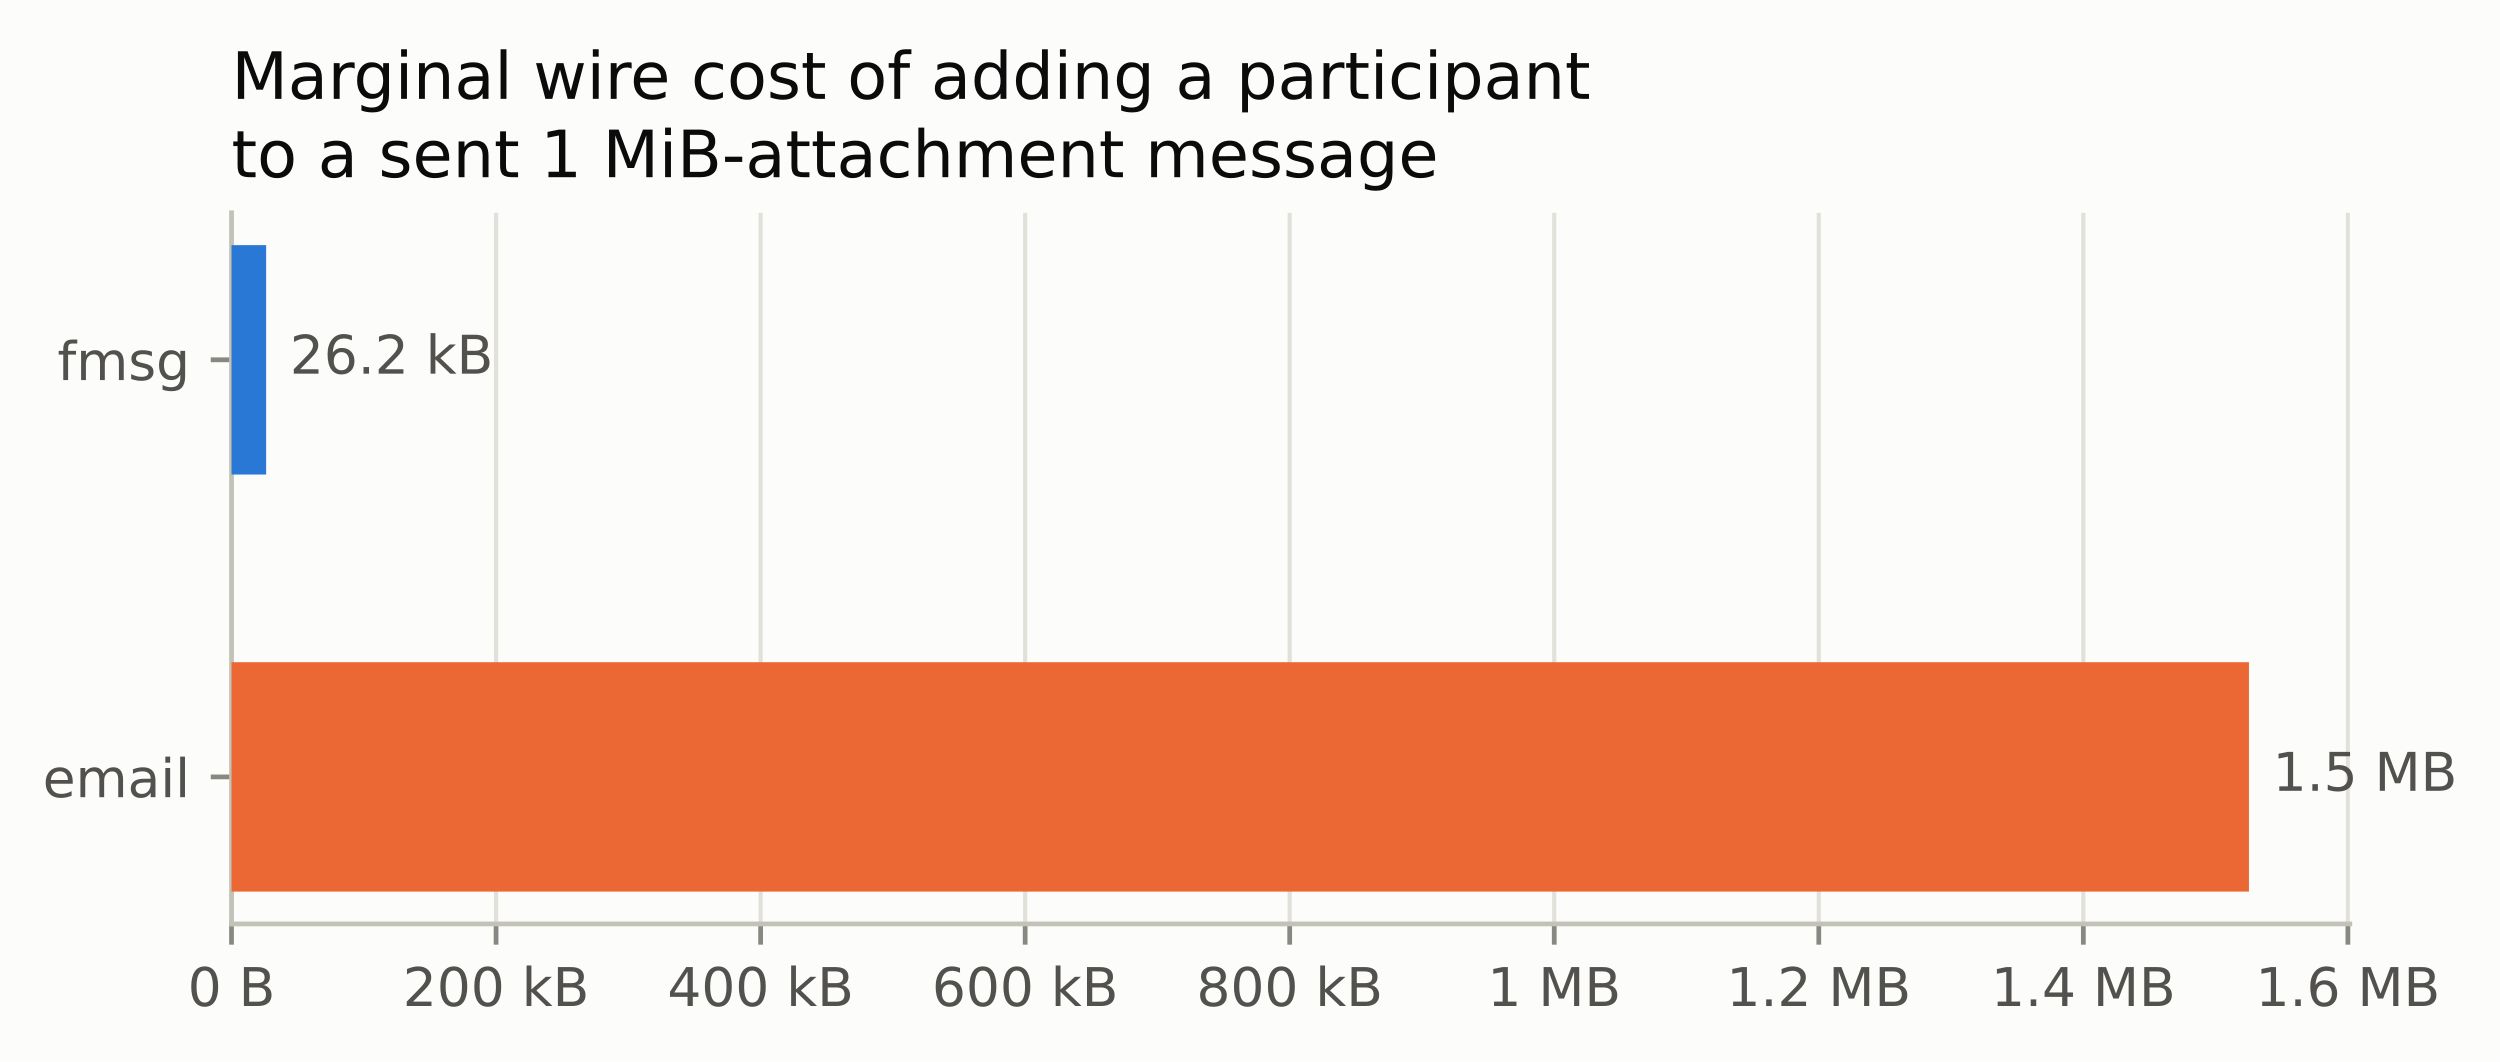
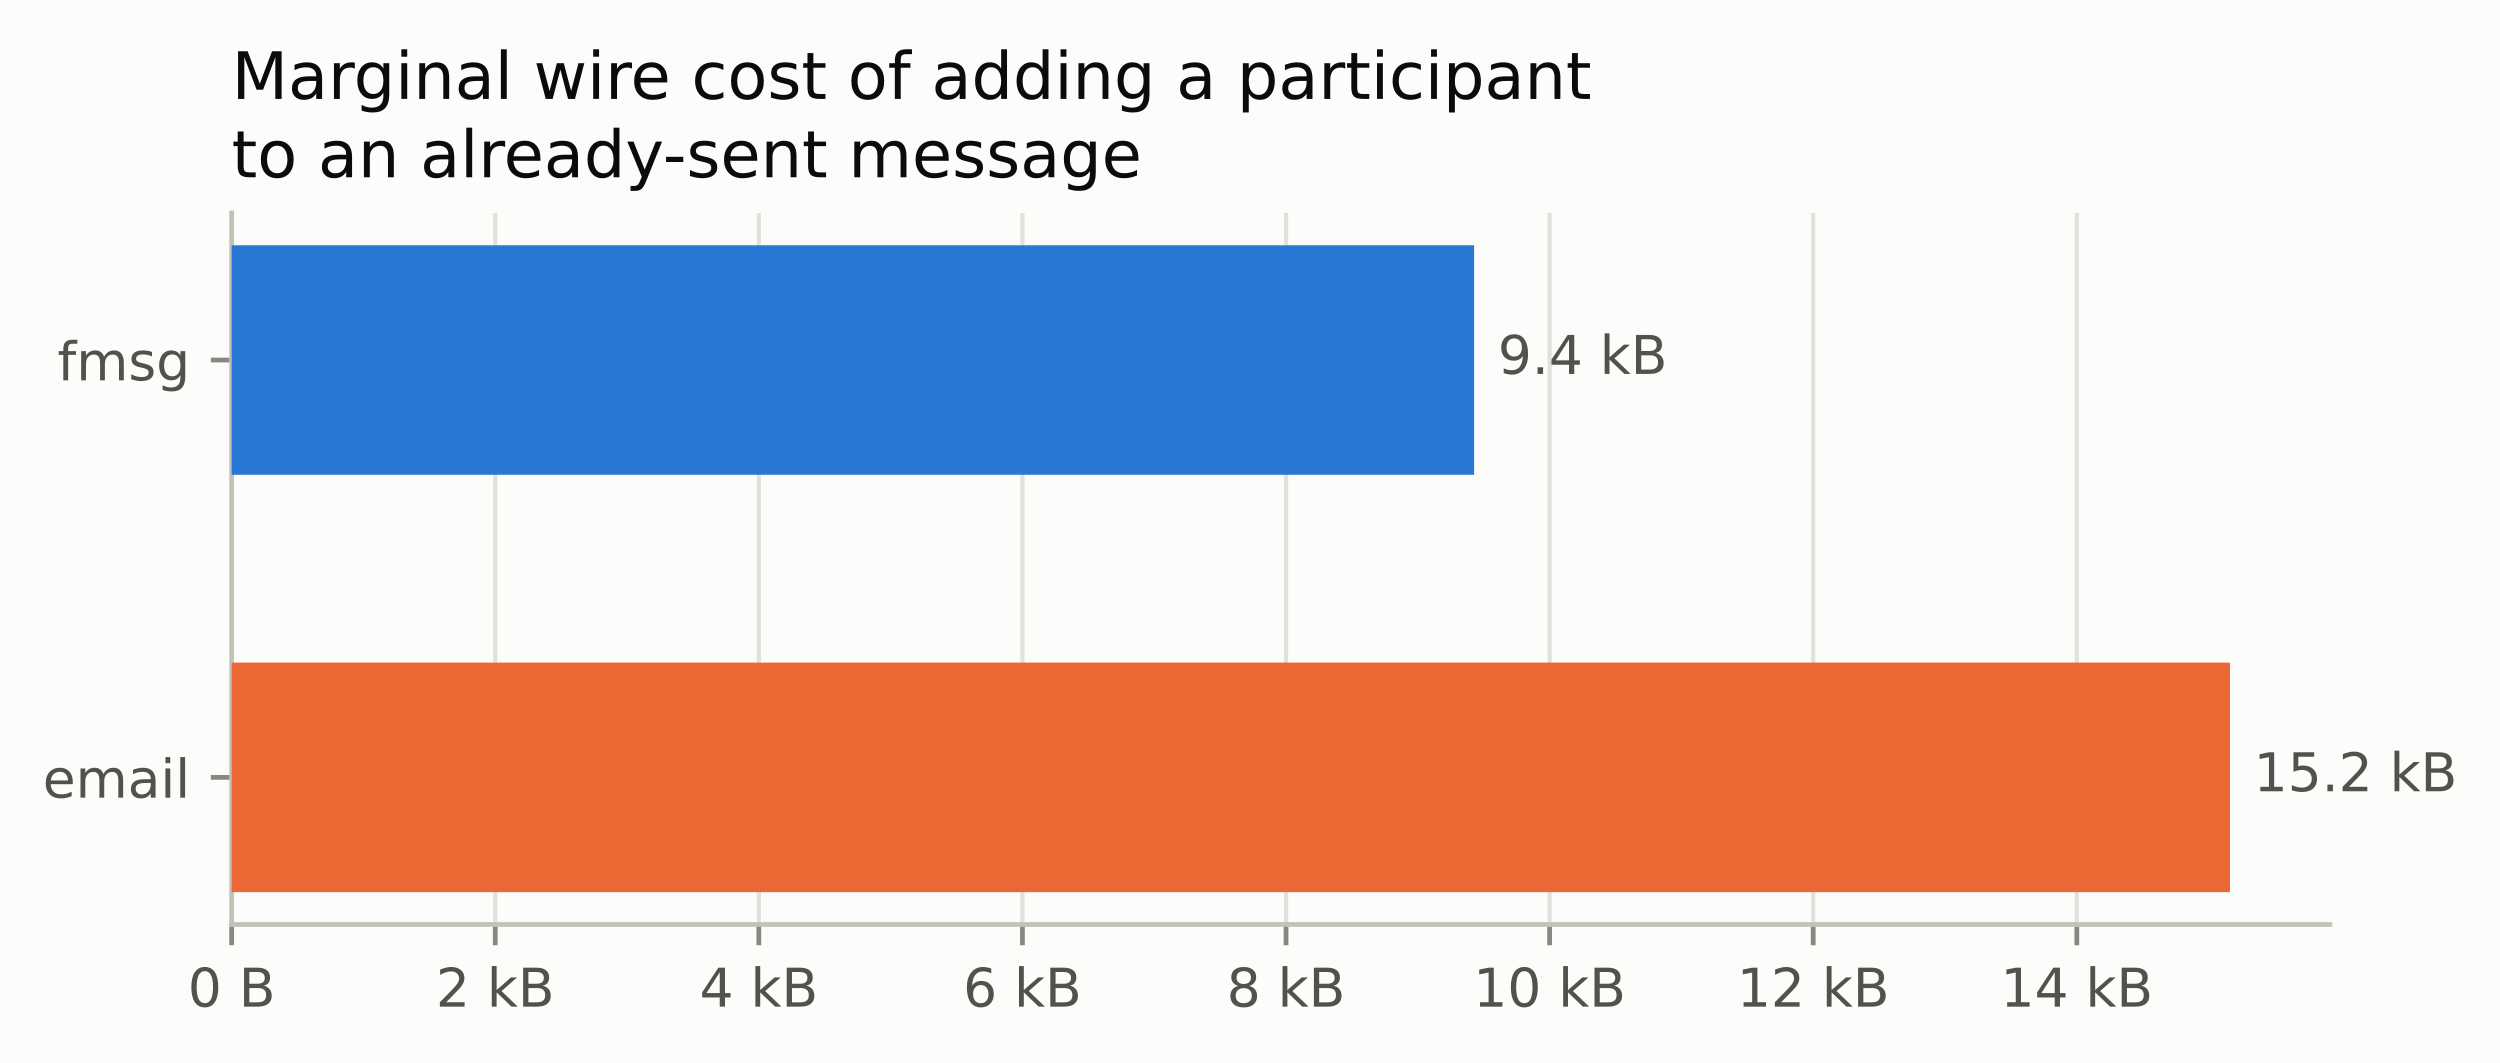
- <svg xmlns="http://www.w3.org/2000/svg" xmlns:xlink="http://www.w3.org/1999/xlink" width="421.355pt" height="178.92pt" viewBox="0 0 421.355 178.92" version="1.1">
+ <svg xmlns="http://www.w3.org/2000/svg" xmlns:xlink="http://www.w3.org/1999/xlink" width="421.099pt" height="178.92pt" viewBox="0 0 421.099 178.92" version="1.1">
  <defs>
    <style type="text/css">*{stroke-linejoin: round; stroke-linecap: butt}</style>
  </defs>
  <g id="figure_1">
    <g id="patch_1">
-       <path d="M 0 178.92  L 421.355 178.92  L 421.355 0  L 0 0  z " style="fill: #fcfcfb" />
+       <path d="M 0 178.92  L 421.099 178.92  L 421.099 0  L 0 0  z " style="fill: #fcfcfb" />
    </g>
    <g id="axes_1">
      <g id="patch_2">
-         <path d="M 39.02 155.72  L 396.043 155.72  L 396.043 35.862  L 39.02 35.862  z " style="fill: #fcfcfb" />
+         <path d="M 39.02 155.72  L 392.443 155.72  L 392.443 35.862  L 39.02 35.862  z " style="fill: #fcfcfb" />
      </g>
      <g id="matplotlib.axis_1">
        <g id="xtick_1">
          <g id="line2d_1">
-             <path d="M 39.02 155.72  L 39.02 35.862  " clip-path="url(#p150d305888)" style="fill: none; stroke: #e1e0d9; stroke-width: 0.7; stroke-linecap: square" />
+             <path d="M 39.02 155.72  L 39.02 35.862  " clip-path="url(#p2c2e3bc926)" style="fill: none; stroke: #e1e0d9; stroke-width: 0.7; stroke-linecap: square" />
          </g>
          <g id="line2d_2">
            <defs>
-               <path id="ma940314555" d="M 0 0  L 0 3.5  " style="stroke: #898781; stroke-width: 0.8" />
+               <path id="m0f8714fe2f" d="M 0 0  L 0 3.5  " style="stroke: #898781; stroke-width: 0.8" />
            </defs>
            <g>
-               <use xlink:href="#ma940314555" x="39.02" y="155.72" style="fill: #898781; stroke: #898781; stroke-width: 0.8" />
+               <use xlink:href="#m0f8714fe2f" x="39.02" y="155.72" style="fill: #898781; stroke: #898781; stroke-width: 0.8" />
            </g>
          </g>
          <g id="text_1">
            <g style="fill: #52514e" transform="translate(31.63961 169.5575) scale(0.09 -0.09)">
              <defs>
                <path id="DejaVuSans-13" d="M 2034 4250  Q 1547 4250 1301 3770  Q 1056 3291 1056 2328  Q 1056 1369 1301 889  Q 1547 409 2034 409  Q 2525 409 2770 889  Q 3016 1369 3016 2328  Q 3016 3291 2770 3770  Q 2525 4250 2034 4250  z M 2034 4750  Q 2819 4750 3233 4129  Q 3647 3509 3647 2328  Q 3647 1150 3233 529  Q 2819 -91 2034 -91  Q 1250 -91 836 529  Q 422 1150 422 2328  Q 422 3509 836 4129  Q 1250 4750 2034 4750  z " transform="scale(0.015625)" />
                <path id="DejaVuSans-3" transform="scale(0.015625)" />
                <path id="DejaVuSans-25" d="M 1259 2228  L 1259 519  L 2272 519  Q 2781 519 3026 730  Q 3272 941 3272 1375  Q 3272 1813 3026 2020  Q 2781 2228 2272 2228  L 1259 2228  z M 1259 4147  L 1259 2741  L 2194 2741  Q 2656 2741 2882 2914  Q 3109 3088 3109 3444  Q 3109 3797 2882 3972  Q 2656 4147 2194 4147  L 1259 4147  z M 628 4666  L 2241 4666  Q 2963 4666 3353 4366  Q 3744 4066 3744 3513  Q 3744 3084 3544 2831  Q 3344 2578 2956 2516  Q 3422 2416 3680 2098  Q 3938 1781 3938 1306  Q 3938 681 3513 340  Q 3088 0 2303 0  L 628 0  L 628 4666  z " transform="scale(0.015625)" />
              </defs>
              <use xlink:href="#DejaVuSans-13" />
              <use xlink:href="#DejaVuSans-3" transform="translate(63.625 0)" />
              <use xlink:href="#DejaVuSans-25" transform="translate(95.40625 0)" />
            </g>
          </g>
        </g>
        <g id="xtick_2">
          <g id="line2d_3">
-             <path d="M 83.608 155.72  L 83.608 35.862  " clip-path="url(#p150d305888)" style="fill: none; stroke: #e1e0d9; stroke-width: 0.7; stroke-linecap: square" />
+             <path d="M 83.42 155.72  L 83.42 35.862  " clip-path="url(#p2c2e3bc926)" style="fill: none; stroke: #e1e0d9; stroke-width: 0.7; stroke-linecap: square" />
          </g>
          <g id="line2d_4">
            <g>
-               <use xlink:href="#ma940314555" x="83.608" y="155.72" style="fill: #898781; stroke: #898781; stroke-width: 0.8" />
+               <use xlink:href="#m0f8714fe2f" x="83.42" y="155.72" style="fill: #898781; stroke: #898781; stroke-width: 0.8" />
            </g>
          </g>
          <g id="text_2">
-             <g style="fill: #52514e" transform="translate(67.89487 169.5582) scale(0.09 -0.09)">
+             <g style="fill: #52514e" transform="translate(73.43341 169.5582) scale(0.09 -0.09)">
              <defs>
                <path id="DejaVuSans-15" d="M 1228 531  L 3431 531  L 3431 0  L 469 0  L 469 531  Q 828 903 1448 1529  Q 2069 2156 2228 2338  Q 2531 2678 2651 2914  Q 2772 3150 2772 3378  Q 2772 3750 2511 3984  Q 2250 4219 1831 4219  Q 1534 4219 1204 4116  Q 875 4013 500 3803  L 500 4441  Q 881 4594 1212 4672  Q 1544 4750 1819 4750  Q 2544 4750 2975 4387  Q 3406 4025 3406 3419  Q 3406 3131 3298 2873  Q 3191 2616 2906 2266  Q 2828 2175 2409 1742  Q 1991 1309 1228 531  z " transform="scale(0.015625)" />
                <path id="DejaVuSans-4e" d="M 581 4863  L 1159 4863  L 1159 1991  L 2875 3500  L 3609 3500  L 1753 1863  L 3688 0  L 2938 0  L 1159 1709  L 1159 0  L 581 0  L 581 4863  z " transform="scale(0.015625)" />
              </defs>
              <use xlink:href="#DejaVuSans-15" />
-               <use xlink:href="#DejaVuSans-13" transform="translate(63.625 0)" />
-               <use xlink:href="#DejaVuSans-13" transform="translate(127.25 0)" />
-               <use xlink:href="#DejaVuSans-3" transform="translate(190.875 0)" />
-               <use xlink:href="#DejaVuSans-4e" transform="translate(222.6562 0)" />
-               <use xlink:href="#DejaVuSans-25" transform="translate(280.5625 0)" />
+               <use xlink:href="#DejaVuSans-3" transform="translate(63.625 0)" />
+               <use xlink:href="#DejaVuSans-4e" transform="translate(95.40625 0)" />
+               <use xlink:href="#DejaVuSans-25" transform="translate(153.3125 0)" />
            </g>
          </g>
        </g>
        <g id="xtick_3">
          <g id="line2d_5">
-             <path d="M 128.195 155.72  L 128.195 35.862  " clip-path="url(#p150d305888)" style="fill: none; stroke: #e1e0d9; stroke-width: 0.7; stroke-linecap: square" />
+             <path d="M 127.819 155.72  L 127.819 35.862  " clip-path="url(#p2c2e3bc926)" style="fill: none; stroke: #e1e0d9; stroke-width: 0.7; stroke-linecap: square" />
          </g>
          <g id="line2d_6">
            <g>
-               <use xlink:href="#ma940314555" x="128.195" y="155.72" style="fill: #898781; stroke: #898781; stroke-width: 0.8" />
+               <use xlink:href="#m0f8714fe2f" x="127.819" y="155.72" style="fill: #898781; stroke: #898781; stroke-width: 0.8" />
            </g>
          </g>
          <g id="text_3">
-             <g style="fill: #52514e" transform="translate(112.4822 169.5582) scale(0.09 -0.09)">
+             <g style="fill: #52514e" transform="translate(117.833 169.5582) scale(0.09 -0.09)">
              <defs>
                <path id="DejaVuSans-17" d="M 2419 4116  L 825 1625  L 2419 1625  L 2419 4116  z M 2253 4666  L 3047 4666  L 3047 1625  L 3713 1625  L 3713 1100  L 3047 1100  L 3047 0  L 2419 0  L 2419 1100  L 313 1100  L 313 1709  L 2253 4666  z " transform="scale(0.015625)" />
              </defs>
              <use xlink:href="#DejaVuSans-17" />
-               <use xlink:href="#DejaVuSans-13" transform="translate(63.625 0)" />
-               <use xlink:href="#DejaVuSans-13" transform="translate(127.25 0)" />
-               <use xlink:href="#DejaVuSans-3" transform="translate(190.875 0)" />
-               <use xlink:href="#DejaVuSans-4e" transform="translate(222.6562 0)" />
-               <use xlink:href="#DejaVuSans-25" transform="translate(280.5625 0)" />
+               <use xlink:href="#DejaVuSans-3" transform="translate(63.625 0)" />
+               <use xlink:href="#DejaVuSans-4e" transform="translate(95.40625 0)" />
+               <use xlink:href="#DejaVuSans-25" transform="translate(153.3125 0)" />
            </g>
          </g>
        </g>
        <g id="xtick_4">
          <g id="line2d_7">
-             <path d="M 172.782 155.72  L 172.782 35.862  " clip-path="url(#p150d305888)" style="fill: none; stroke: #e1e0d9; stroke-width: 0.7; stroke-linecap: square" />
+             <path d="M 172.219 155.72  L 172.219 35.862  " clip-path="url(#p2c2e3bc926)" style="fill: none; stroke: #e1e0d9; stroke-width: 0.7; stroke-linecap: square" />
          </g>
          <g id="line2d_8">
            <g>
-               <use xlink:href="#ma940314555" x="172.782" y="155.72" style="fill: #898781; stroke: #898781; stroke-width: 0.8" />
+               <use xlink:href="#m0f8714fe2f" x="172.219" y="155.72" style="fill: #898781; stroke: #898781; stroke-width: 0.8" />
            </g>
          </g>
          <g id="text_4">
-             <g style="fill: #52514e" transform="translate(157.0694 169.5582) scale(0.09 -0.09)">
+             <g style="fill: #52514e" transform="translate(162.2326 169.5582) scale(0.09 -0.09)">
              <defs>
                <path id="DejaVuSans-19" d="M 2113 2584  Q 1688 2584 1439 2293  Q 1191 2003 1191 1497  Q 1191 994 1439 701  Q 1688 409 2113 409  Q 2538 409 2786 701  Q 3034 994 3034 1497  Q 3034 2003 2786 2293  Q 2538 2584 2113 2584  z M 3366 4563  L 3366 3988  Q 3128 4100 2886 4159  Q 2644 4219 2406 4219  Q 1781 4219 1451 3797  Q 1122 3375 1075 2522  Q 1259 2794 1537 2939  Q 1816 3084 2150 3084  Q 2853 3084 3261 2657  Q 3669 2231 3669 1497  Q 3669 778 3244 343  Q 2819 -91 2113 -91  Q 1303 -91 875 529  Q 447 1150 447 2328  Q 447 3434 972 4092  Q 1497 4750 2381 4750  Q 2619 4750 2861 4703  Q 3103 4656 3366 4563  z " transform="scale(0.015625)" />
              </defs>
              <use xlink:href="#DejaVuSans-19" />
-               <use xlink:href="#DejaVuSans-13" transform="translate(63.625 0)" />
-               <use xlink:href="#DejaVuSans-13" transform="translate(127.25 0)" />
-               <use xlink:href="#DejaVuSans-3" transform="translate(190.875 0)" />
-               <use xlink:href="#DejaVuSans-4e" transform="translate(222.6562 0)" />
-               <use xlink:href="#DejaVuSans-25" transform="translate(280.5625 0)" />
+               <use xlink:href="#DejaVuSans-3" transform="translate(63.625 0)" />
+               <use xlink:href="#DejaVuSans-4e" transform="translate(95.40625 0)" />
+               <use xlink:href="#DejaVuSans-25" transform="translate(153.3125 0)" />
            </g>
          </g>
        </g>
        <g id="xtick_5">
          <g id="line2d_9">
-             <path d="M 217.369 155.72  L 217.369 35.862  " clip-path="url(#p150d305888)" style="fill: none; stroke: #e1e0d9; stroke-width: 0.7; stroke-linecap: square" />
+             <path d="M 216.619 155.72  L 216.619 35.862  " clip-path="url(#p2c2e3bc926)" style="fill: none; stroke: #e1e0d9; stroke-width: 0.7; stroke-linecap: square" />
          </g>
          <g id="line2d_10">
            <g>
-               <use xlink:href="#ma940314555" x="217.369" y="155.72" style="fill: #898781; stroke: #898781; stroke-width: 0.8" />
+               <use xlink:href="#m0f8714fe2f" x="216.619" y="155.72" style="fill: #898781; stroke: #898781; stroke-width: 0.8" />
            </g>
          </g>
          <g id="text_5">
-             <g style="fill: #52514e" transform="translate(201.6567 169.5582) scale(0.09 -0.09)">
+             <g style="fill: #52514e" transform="translate(206.6321 169.5582) scale(0.09 -0.09)">
              <defs>
                <path id="DejaVuSans-1b" d="M 2034 2216  Q 1584 2216 1326 1975  Q 1069 1734 1069 1313  Q 1069 891 1326 650  Q 1584 409 2034 409  Q 2484 409 2743 651  Q 3003 894 3003 1313  Q 3003 1734 2745 1975  Q 2488 2216 2034 2216  z M 1403 2484  Q 997 2584 770 2862  Q 544 3141 544 3541  Q 544 4100 942 4425  Q 1341 4750 2034 4750  Q 2731 4750 3128 4425  Q 3525 4100 3525 3541  Q 3525 3141 3298 2862  Q 3072 2584 2669 2484  Q 3125 2378 3379 2068  Q 3634 1759 3634 1313  Q 3634 634 3220 271  Q 2806 -91 2034 -91  Q 1263 -91 848 271  Q 434 634 434 1313  Q 434 1759 690 2068  Q 947 2378 1403 2484  z M 1172 3481  Q 1172 3119 1398 2916  Q 1625 2713 2034 2713  Q 2441 2713 2670 2916  Q 2900 3119 2900 3481  Q 2900 3844 2670 4047  Q 2441 4250 2034 4250  Q 1625 4250 1398 4047  Q 1172 3844 1172 3481  z " transform="scale(0.015625)" />
              </defs>
              <use xlink:href="#DejaVuSans-1b" />
-               <use xlink:href="#DejaVuSans-13" transform="translate(63.625 0)" />
-               <use xlink:href="#DejaVuSans-13" transform="translate(127.25 0)" />
-               <use xlink:href="#DejaVuSans-3" transform="translate(190.875 0)" />
-               <use xlink:href="#DejaVuSans-4e" transform="translate(222.6562 0)" />
-               <use xlink:href="#DejaVuSans-25" transform="translate(280.5625 0)" />
+               <use xlink:href="#DejaVuSans-3" transform="translate(63.625 0)" />
+               <use xlink:href="#DejaVuSans-4e" transform="translate(95.40625 0)" />
+               <use xlink:href="#DejaVuSans-25" transform="translate(153.3125 0)" />
            </g>
          </g>
        </g>
        <g id="xtick_6">
          <g id="line2d_11">
-             <path d="M 261.957 155.72  L 261.957 35.862  " clip-path="url(#p150d305888)" style="fill: none; stroke: #e1e0d9; stroke-width: 0.7; stroke-linecap: square" />
+             <path d="M 261.018 155.72  L 261.018 35.862  " clip-path="url(#p2c2e3bc926)" style="fill: none; stroke: #e1e0d9; stroke-width: 0.7; stroke-linecap: square" />
          </g>
          <g id="line2d_12">
            <g>
-               <use xlink:href="#ma940314555" x="261.957" y="155.72" style="fill: #898781; stroke: #898781; stroke-width: 0.8" />
+               <use xlink:href="#m0f8714fe2f" x="261.018" y="155.72" style="fill: #898781; stroke: #898781; stroke-width: 0.8" />
            </g>
          </g>
          <g id="text_6">
-             <g style="fill: #52514e" transform="translate(250.6934 169.5575) scale(0.09 -0.09)">
+             <g style="fill: #52514e" transform="translate(248.1686 169.5582) scale(0.09 -0.09)">
              <defs>
                <path id="DejaVuSans-14" d="M 794 531  L 1825 531  L 1825 4091  L 703 3866  L 703 4441  L 1819 4666  L 2450 4666  L 2450 531  L 3481 531  L 3481 0  L 794 0  L 794 531  z " transform="scale(0.015625)" />
-                 <path id="DejaVuSans-30" d="M 628 4666  L 1569 4666  L 2759 1491  L 3956 4666  L 4897 4666  L 4897 0  L 4281 0  L 4281 4097  L 3078 897  L 2444 897  L 1241 4097  L 1241 0  L 628 0  L 628 4666  z " transform="scale(0.015625)" />
              </defs>
              <use xlink:href="#DejaVuSans-14" />
-               <use xlink:href="#DejaVuSans-3" transform="translate(63.625 0)" />
-               <use xlink:href="#DejaVuSans-30" transform="translate(95.40625 0)" />
-               <use xlink:href="#DejaVuSans-25" transform="translate(181.6875 0)" />
+               <use xlink:href="#DejaVuSans-13" transform="translate(63.625 0)" />
+               <use xlink:href="#DejaVuSans-3" transform="translate(127.25 0)" />
+               <use xlink:href="#DejaVuSans-4e" transform="translate(159.0312 0)" />
+               <use xlink:href="#DejaVuSans-25" transform="translate(216.9375 0)" />
            </g>
          </g>
        </g>
        <g id="xtick_7">
          <g id="line2d_13">
-             <path d="M 306.544 155.72  L 306.544 35.862  " clip-path="url(#p150d305888)" style="fill: none; stroke: #e1e0d9; stroke-width: 0.7; stroke-linecap: square" />
+             <path d="M 305.418 155.72  L 305.418 35.862  " clip-path="url(#p2c2e3bc926)" style="fill: none; stroke: #e1e0d9; stroke-width: 0.7; stroke-linecap: square" />
          </g>
          <g id="line2d_14">
            <g>
-               <use xlink:href="#ma940314555" x="306.544" y="155.72" style="fill: #898781; stroke: #898781; stroke-width: 0.8" />
+               <use xlink:href="#m0f8714fe2f" x="305.418" y="155.72" style="fill: #898781; stroke: #898781; stroke-width: 0.8" />
            </g>
          </g>
          <g id="text_7">
-             <g style="fill: #52514e" transform="translate(290.9874 169.5575) scale(0.09 -0.09)">
-               <defs>
-                 <path id="DejaVuSans-11" d="M 684 794  L 1344 794  L 1344 0  L 684 0  L 684 794  z " transform="scale(0.015625)" />
-               </defs>
+             <g style="fill: #52514e" transform="translate(292.5682 169.5582) scale(0.09 -0.09)">
              <use xlink:href="#DejaVuSans-14" />
-               <use xlink:href="#DejaVuSans-11" transform="translate(63.625 0)" />
-               <use xlink:href="#DejaVuSans-15" transform="translate(95.40625 0)" />
-               <use xlink:href="#DejaVuSans-3" transform="translate(159.0312 0)" />
-               <use xlink:href="#DejaVuSans-30" transform="translate(190.8125 0)" />
-               <use xlink:href="#DejaVuSans-25" transform="translate(277.0938 0)" />
+               <use xlink:href="#DejaVuSans-15" transform="translate(63.625 0)" />
+               <use xlink:href="#DejaVuSans-3" transform="translate(127.25 0)" />
+               <use xlink:href="#DejaVuSans-4e" transform="translate(159.0312 0)" />
+               <use xlink:href="#DejaVuSans-25" transform="translate(216.9375 0)" />
            </g>
          </g>
        </g>
        <g id="xtick_8">
          <g id="line2d_15">
-             <path d="M 351.131 155.72  L 351.131 35.862  " clip-path="url(#p150d305888)" style="fill: none; stroke: #e1e0d9; stroke-width: 0.7; stroke-linecap: square" />
+             <path d="M 349.817 155.72  L 349.817 35.862  " clip-path="url(#p2c2e3bc926)" style="fill: none; stroke: #e1e0d9; stroke-width: 0.7; stroke-linecap: square" />
          </g>
          <g id="line2d_16">
            <g>
-               <use xlink:href="#ma940314555" x="351.131" y="155.72" style="fill: #898781; stroke: #898781; stroke-width: 0.8" />
+               <use xlink:href="#m0f8714fe2f" x="349.817" y="155.72" style="fill: #898781; stroke: #898781; stroke-width: 0.8" />
            </g>
          </g>
          <g id="text_8">
-             <g style="fill: #52514e" transform="translate(335.5747 169.5575) scale(0.09 -0.09)">
+             <g style="fill: #52514e" transform="translate(336.9677 169.5582) scale(0.09 -0.09)">
              <use xlink:href="#DejaVuSans-14" />
-               <use xlink:href="#DejaVuSans-11" transform="translate(63.625 0)" />
-               <use xlink:href="#DejaVuSans-17" transform="translate(95.40625 0)" />
-               <use xlink:href="#DejaVuSans-3" transform="translate(159.0312 0)" />
-               <use xlink:href="#DejaVuSans-30" transform="translate(190.8125 0)" />
-               <use xlink:href="#DejaVuSans-25" transform="translate(277.0938 0)" />
-             </g>
-           </g>
-         </g>
-         <g id="xtick_9">
-           <g id="line2d_17">
-             <path d="M 395.719 155.72  L 395.719 35.862  " clip-path="url(#p150d305888)" style="fill: none; stroke: #e1e0d9; stroke-width: 0.7; stroke-linecap: square" />
-           </g>
-           <g id="line2d_18">
-             <g>
-               <use xlink:href="#ma940314555" x="395.719" y="155.72" style="fill: #898781; stroke: #898781; stroke-width: 0.8" />
-             </g>
-           </g>
-           <g id="text_9">
-             <g style="fill: #52514e" transform="translate(380.162 169.5575) scale(0.09 -0.09)">
-               <use xlink:href="#DejaVuSans-14" />
-               <use xlink:href="#DejaVuSans-11" transform="translate(63.625 0)" />
-               <use xlink:href="#DejaVuSans-19" transform="translate(95.40625 0)" />
-               <use xlink:href="#DejaVuSans-3" transform="translate(159.0312 0)" />
-               <use xlink:href="#DejaVuSans-30" transform="translate(190.8125 0)" />
-               <use xlink:href="#DejaVuSans-25" transform="translate(277.0938 0)" />
+               <use xlink:href="#DejaVuSans-17" transform="translate(63.625 0)" />
+               <use xlink:href="#DejaVuSans-3" transform="translate(127.25 0)" />
+               <use xlink:href="#DejaVuSans-4e" transform="translate(159.0312 0)" />
+               <use xlink:href="#DejaVuSans-25" transform="translate(216.9375 0)" />
            </g>
          </g>
        </g>
      </g>
      <g id="matplotlib.axis_2">
        <g id="ytick_1">
-           <g id="line2d_19">
+           <g id="line2d_17">
            <defs>
-               <path id="m148c3e3c3e" d="M 0 0  L -3.5 0  " style="stroke: #898781; stroke-width: 0.8" />
+               <path id="mec93a0215f" d="M 0 0  L -3.5 0  " style="stroke: #898781; stroke-width: 0.8" />
            </defs>
            <g>
-               <use xlink:href="#m148c3e3c3e" x="39.02" y="60.642" style="fill: #898781; stroke: #898781; stroke-width: 0.8" />
-             </g>
-           </g>
-           <g id="text_10">
+               <use xlink:href="#mec93a0215f" x="39.02" y="60.642" style="fill: #898781; stroke: #898781; stroke-width: 0.8" />
+             </g>
+           </g>
+           <g id="text_9">
            <g style="fill: #52514e" transform="translate(9.683438 64.06153) scale(0.09 -0.09)">
              <defs>
                <path id="DejaVuSans-49" d="M 2375 4863  L 2375 4384  L 1825 4384  Q 1516 4384 1395 4259  Q 1275 4134 1275 3809  L 1275 3500  L 2222 3500  L 2222 3053  L 1275 3053  L 1275 0  L 697 0  L 697 3053  L 147 3053  L 147 3500  L 697 3500  L 697 3744  Q 697 4328 969 4595  Q 1241 4863 1831 4863  L 2375 4863  z " transform="scale(0.015625)" />
                <path id="DejaVuSans-50" d="M 3328 2828  Q 3544 3216 3844 3400  Q 4144 3584 4550 3584  Q 5097 3584 5394 3201  Q 5691 2819 5691 2113  L 5691 0  L 5113 0  L 5113 2094  Q 5113 2597 4934 2840  Q 4756 3084 4391 3084  Q 3944 3084 3684 2787  Q 3425 2491 3425 1978  L 3425 0  L 2847 0  L 2847 2094  Q 2847 2600 2669 2842  Q 2491 3084 2119 3084  Q 1678 3084 1418 2786  Q 1159 2488 1159 1978  L 1159 0  L 581 0  L 581 3500  L 1159 3500  L 1159 2956  Q 1356 3278 1631 3431  Q 1906 3584 2284 3584  Q 2666 3584 2933 3390  Q 3200 3197 3328 2828  z " transform="scale(0.015625)" />
                <path id="DejaVuSans-56" d="M 2834 3397  L 2834 2853  Q 2591 2978 2328 3040  Q 2066 3103 1784 3103  Q 1356 3103 1142 2972  Q 928 2841 928 2578  Q 928 2378 1081 2264  Q 1234 2150 1697 2047  L 1894 2003  Q 2506 1872 2764 1633  Q 3022 1394 3022 966  Q 3022 478 2636 193  Q 2250 -91 1575 -91  Q 1294 -91 989 -36  Q 684 19 347 128  L 347 722  Q 666 556 975 473  Q 1284 391 1588 391  Q 1994 391 2212 530  Q 2431 669 2431 922  Q 2431 1156 2273 1281  Q 2116 1406 1581 1522  L 1381 1569  Q 847 1681 609 1914  Q 372 2147 372 2553  Q 372 3047 722 3315  Q 1072 3584 1716 3584  Q 2034 3584 2315 3537  Q 2597 3491 2834 3397  z " transform="scale(0.015625)" />
                <path id="DejaVuSans-4a" d="M 2906 1791  Q 2906 2416 2648 2759  Q 2391 3103 1925 3103  Q 1463 3103 1205 2759  Q 947 2416 947 1791  Q 947 1169 1205 825  Q 1463 481 1925 481  Q 2391 481 2648 825  Q 2906 1169 2906 1791  z M 3481 434  Q 3481 -459 3084 -895  Q 2688 -1331 1869 -1331  Q 1566 -1331 1297 -1286  Q 1028 -1241 775 -1147  L 775 -588  Q 1028 -725 1275 -790  Q 1522 -856 1778 -856  Q 2344 -856 2625 -561  Q 2906 -266 2906 331  L 2906 616  Q 2728 306 2450 153  Q 2172 0 1784 0  Q 1141 0 747 490  Q 353 981 353 1791  Q 353 2603 747 3093  Q 1141 3584 1784 3584  Q 2172 3584 2450 3431  Q 2728 3278 2906 2969  L 2906 3500  L 3481 3500  L 3481 434  z " transform="scale(0.015625)" />
              </defs>
              <use xlink:href="#DejaVuSans-49" />
              <use xlink:href="#DejaVuSans-50" transform="translate(35.20312 0)" />
              <use xlink:href="#DejaVuSans-56" transform="translate(132.6094 0)" />
              <use xlink:href="#DejaVuSans-4a" transform="translate(184.7031 0)" />
            </g>
          </g>
        </g>
        <g id="ytick_2">
-           <g id="line2d_20">
-             <g>
-               <use xlink:href="#m148c3e3c3e" x="39.02" y="130.94" style="fill: #898781; stroke: #898781; stroke-width: 0.8" />
-             </g>
-           </g>
-           <g id="text_11">
+           <g id="line2d_18">
+             <g>
+               <use xlink:href="#mec93a0215f" x="39.02" y="130.94" style="fill: #898781; stroke: #898781; stroke-width: 0.8" />
+             </g>
+           </g>
+           <g id="text_10">
            <g style="fill: #52514e" transform="translate(7.2 134.359) scale(0.09 -0.09)">
              <defs>
                <path id="DejaVuSans-48" d="M 3597 1894  L 3597 1613  L 953 1613  Q 991 1019 1311 708  Q 1631 397 2203 397  Q 2534 397 2845 478  Q 3156 559 3463 722  L 3463 178  Q 3153 47 2828 -22  Q 2503 -91 2169 -91  Q 1331 -91 842 396  Q 353 884 353 1716  Q 353 2575 817 3079  Q 1281 3584 2069 3584  Q 2775 3584 3186 3129  Q 3597 2675 3597 1894  z M 3022 2063  Q 3016 2534 2758 2815  Q 2500 3097 2075 3097  Q 1594 3097 1305 2825  Q 1016 2553 972 2059  L 3022 2063  z " transform="scale(0.015625)" />
                <path id="DejaVuSans-44" d="M 2194 1759  Q 1497 1759 1228 1600  Q 959 1441 959 1056  Q 959 750 1161 570  Q 1363 391 1709 391  Q 2188 391 2477 730  Q 2766 1069 2766 1631  L 2766 1759  L 2194 1759  z M 3341 1997  L 3341 0  L 2766 0  L 2766 531  Q 2569 213 2275 61  Q 1981 -91 1556 -91  Q 1019 -91 701 211  Q 384 513 384 1019  Q 384 1609 779 1909  Q 1175 2209 1959 2209  L 2766 2209  L 2766 2266  Q 2766 2663 2505 2880  Q 2244 3097 1772 3097  Q 1472 3097 1187 3025  Q 903 2953 641 2809  L 641 3341  Q 956 3463 1253 3523  Q 1550 3584 1831 3584  Q 2591 3584 2966 3190  Q 3341 2797 3341 1997  z " transform="scale(0.015625)" />
                <path id="DejaVuSans-4c" d="M 603 3500  L 1178 3500  L 1178 0  L 603 0  L 603 3500  z M 603 4863  L 1178 4863  L 1178 4134  L 603 4134  L 603 4863  z " transform="scale(0.015625)" />
                <path id="DejaVuSans-4f" d="M 603 4863  L 1178 4863  L 1178 0  L 603 0  L 603 4863  z " transform="scale(0.015625)" />
              </defs>
              <use xlink:href="#DejaVuSans-48" />
              <use xlink:href="#DejaVuSans-50" transform="translate(61.53125 0)" />
              <use xlink:href="#DejaVuSans-44" transform="translate(158.9375 0)" />
              <use xlink:href="#DejaVuSans-4c" transform="translate(220.2188 0)" />
              <use xlink:href="#DejaVuSans-4f" transform="translate(248 0)" />
            </g>
          </g>
        </g>
      </g>
      <g id="patch_3">
        <path d="M 39.02 155.72  L 39.02 35.862  " style="fill: none; stroke: #c3c2b7; stroke-width: 0.8; stroke-linejoin: miter; stroke-linecap: square" />
      </g>
      <g id="patch_4">
-         <path d="M 39.02 155.72  L 396.043 155.72  " style="fill: none; stroke: #c3c2b7; stroke-width: 0.8; stroke-linejoin: miter; stroke-linecap: square" />
+         <path d="M 39.02 155.72  L 392.443 155.72  " style="fill: none; stroke: #c3c2b7; stroke-width: 0.8; stroke-linejoin: miter; stroke-linecap: square" />
      </g>
      <g id="patch_5">
-         <path d="M 39.02 41.31  L 44.855 41.31  L 44.855 79.974  L 39.02 79.974  z " clip-path="url(#p150d305888)" style="fill: #2a78d6" />
+         <path d="M 39.02 41.31  L 248.298 41.31  L 248.298 79.974  L 39.02 79.974  z " clip-path="url(#p2c2e3bc926)" style="fill: #2a78d6" />
      </g>
      <g id="patch_6">
-         <path d="M 39.02 111.608  L 379.042 111.608  L 379.042 150.272  L 39.02 150.272  z " clip-path="url(#p150d305888)" style="fill: #eb6834" />
+         <path d="M 39.02 111.608  L 375.614 111.608  L 375.614 150.272  L 39.02 150.272  z " clip-path="url(#p2c2e3bc926)" style="fill: #eb6834" />
+       </g>
+       <g id="text_11">
+         <g style="fill: #52514e" transform="translate(252.2977 62.98048) scale(0.09 -0.09)">
+           <defs>
+             <path id="DejaVuSans-1c" d="M 703 97  L 703 672  Q 941 559 1184 500  Q 1428 441 1663 441  Q 2288 441 2617 861  Q 2947 1281 2994 2138  Q 2813 1869 2534 1725  Q 2256 1581 1919 1581  Q 1219 1581 811 2004  Q 403 2428 403 3163  Q 403 3881 828 4315  Q 1253 4750 1959 4750  Q 2769 4750 3195 4129  Q 3622 3509 3622 2328  Q 3622 1225 3098 567  Q 2575 -91 1691 -91  Q 1453 -91 1209 -44  Q 966 3 703 97  z M 1959 2075  Q 2384 2075 2632 2365  Q 2881 2656 2881 3163  Q 2881 3666 2632 3958  Q 2384 4250 1959 4250  Q 1534 4250 1286 3958  Q 1038 3666 1038 3163  Q 1038 2656 1286 2365  Q 1534 2075 1959 2075  z " transform="scale(0.015625)" />
+             <path id="DejaVuSans-11" d="M 684 794  L 1344 794  L 1344 0  L 684 0  L 684 794  z " transform="scale(0.015625)" />
+           </defs>
+           <use xlink:href="#DejaVuSans-1c" />
+           <use xlink:href="#DejaVuSans-11" transform="translate(63.625 0)" />
+           <use xlink:href="#DejaVuSans-17" transform="translate(95.40625 0)" />
+           <use xlink:href="#DejaVuSans-3" transform="translate(159.0312 0)" />
+           <use xlink:href="#DejaVuSans-4e" transform="translate(190.8125 0)" />
+           <use xlink:href="#DejaVuSans-25" transform="translate(248.7188 0)" />
+         </g>
      </g>
      <g id="text_12">
-         <g style="fill: #52514e" transform="translate(48.85478 62.98048) scale(0.09 -0.09)">
-           <use xlink:href="#DejaVuSans-15" />
-           <use xlink:href="#DejaVuSans-19" transform="translate(63.625 0)" />
+         <g style="fill: #52514e" transform="translate(379.6135 133.278) scale(0.09 -0.09)">
+           <defs>
+             <path id="DejaVuSans-18" d="M 691 4666  L 3169 4666  L 3169 4134  L 1269 4134  L 1269 2991  Q 1406 3038 1543 3061  Q 1681 3084 1819 3084  Q 2600 3084 3056 2656  Q 3513 2228 3513 1497  Q 3513 744 3044 326  Q 2575 -91 1722 -91  Q 1428 -91 1123 -41  Q 819 9 494 109  L 494 744  Q 775 591 1075 516  Q 1375 441 1709 441  Q 2250 441 2565 725  Q 2881 1009 2881 1497  Q 2881 1984 2565 2268  Q 2250 2553 1709 2553  Q 1456 2553 1204 2497  Q 953 2441 691 2322  L 691 4666  z " transform="scale(0.015625)" />
+           </defs>
+           <use xlink:href="#DejaVuSans-14" />
+           <use xlink:href="#DejaVuSans-18" transform="translate(63.625 0)" />
          <use xlink:href="#DejaVuSans-11" transform="translate(127.25 0)" />
          <use xlink:href="#DejaVuSans-15" transform="translate(159.0312 0)" />
          <use xlink:href="#DejaVuSans-3" transform="translate(222.6562 0)" />
          <use xlink:href="#DejaVuSans-4e" transform="translate(254.4375 0)" />
          <use xlink:href="#DejaVuSans-25" transform="translate(312.3438 0)" />
        </g>
      </g>
      <g id="text_13">
-         <g style="fill: #52514e" transform="translate(383.0421 133.2776) scale(0.09 -0.09)">
-           <defs>
-             <path id="DejaVuSans-18" d="M 691 4666  L 3169 4666  L 3169 4134  L 1269 4134  L 1269 2991  Q 1406 3038 1543 3061  Q 1681 3084 1819 3084  Q 2600 3084 3056 2656  Q 3513 2228 3513 1497  Q 3513 744 3044 326  Q 2575 -91 1722 -91  Q 1428 -91 1123 -41  Q 819 9 494 109  L 494 744  Q 775 591 1075 516  Q 1375 441 1709 441  Q 2250 441 2565 725  Q 2881 1009 2881 1497  Q 2881 1984 2565 2268  Q 2250 2553 1709 2553  Q 1456 2553 1204 2497  Q 953 2441 691 2322  L 691 4666  z " transform="scale(0.015625)" />
-           </defs>
-           <use xlink:href="#DejaVuSans-14" />
-           <use xlink:href="#DejaVuSans-11" transform="translate(63.625 0)" />
-           <use xlink:href="#DejaVuSans-18" transform="translate(95.40625 0)" />
-           <use xlink:href="#DejaVuSans-3" transform="translate(159.0312 0)" />
-           <use xlink:href="#DejaVuSans-30" transform="translate(190.8125 0)" />
-           <use xlink:href="#DejaVuSans-25" transform="translate(277.0938 0)" />
-         </g>
-       </g>
-       <g id="text_14">
        <g style="fill: #0b0b0b" transform="translate(39.02031 16.65936) scale(0.11 -0.11)">
          <defs>
+             <path id="DejaVuSans-30" d="M 628 4666  L 1569 4666  L 2759 1491  L 3956 4666  L 4897 4666  L 4897 0  L 4281 0  L 4281 4097  L 3078 897  L 2444 897  L 1241 4097  L 1241 0  L 628 0  L 628 4666  z " transform="scale(0.015625)" />
            <path id="DejaVuSans-55" d="M 2631 2963  Q 2534 3019 2420 3045  Q 2306 3072 2169 3072  Q 1681 3072 1420 2755  Q 1159 2438 1159 1844  L 1159 0  L 581 0  L 581 3500  L 1159 3500  L 1159 2956  Q 1341 3275 1631 3429  Q 1922 3584 2338 3584  Q 2397 3584 2469 3576  Q 2541 3569 2628 3553  L 2631 2963  z " transform="scale(0.015625)" />
            <path id="DejaVuSans-51" d="M 3513 2113  L 3513 0  L 2938 0  L 2938 2094  Q 2938 2591 2744 2837  Q 2550 3084 2163 3084  Q 1697 3084 1428 2787  Q 1159 2491 1159 1978  L 1159 0  L 581 0  L 581 3500  L 1159 3500  L 1159 2956  Q 1366 3272 1645 3428  Q 1925 3584 2291 3584  Q 2894 3584 3203 3211  Q 3513 2838 3513 2113  z " transform="scale(0.015625)" />
            <path id="DejaVuSans-5a" d="M 269 3500  L 844 3500  L 1563 769  L 2278 3500  L 2956 3500  L 3675 769  L 4391 3500  L 4966 3500  L 4050 0  L 3372 0  L 2619 2869  L 1863 0  L 1184 0  L 269 3500  z " transform="scale(0.015625)" />
            <path id="DejaVuSans-46" d="M 3122 3366  L 3122 2828  Q 2878 2963 2633 3030  Q 2388 3097 2138 3097  Q 1578 3097 1268 2742  Q 959 2388 959 1747  Q 959 1106 1268 751  Q 1578 397 2138 397  Q 2388 397 2633 464  Q 2878 531 3122 666  L 3122 134  Q 2881 22 2623 -34  Q 2366 -91 2075 -91  Q 1284 -91 818 406  Q 353 903 353 1747  Q 353 2603 823 3093  Q 1294 3584 2113 3584  Q 2378 3584 2631 3529  Q 2884 3475 3122 3366  z " transform="scale(0.015625)" />
            <path id="DejaVuSans-52" d="M 1959 3097  Q 1497 3097 1228 2736  Q 959 2375 959 1747  Q 959 1119 1226 758  Q 1494 397 1959 397  Q 2419 397 2687 759  Q 2956 1122 2956 1747  Q 2956 2369 2687 2733  Q 2419 3097 1959 3097  z M 1959 3584  Q 2709 3584 3137 3096  Q 3566 2609 3566 1747  Q 3566 888 3137 398  Q 2709 -91 1959 -91  Q 1206 -91 779 398  Q 353 888 353 1747  Q 353 2609 779 3096  Q 1206 3584 1959 3584  z " transform="scale(0.015625)" />
            <path id="DejaVuSans-57" d="M 1172 4494  L 1172 3500  L 2356 3500  L 2356 3053  L 1172 3053  L 1172 1153  Q 1172 725 1289 603  Q 1406 481 1766 481  L 2356 481  L 2356 0  L 1766 0  Q 1100 0 847 248  Q 594 497 594 1153  L 594 3053  L 172 3053  L 172 3500  L 594 3500  L 594 4494  L 1172 4494  z " transform="scale(0.015625)" />
            <path id="DejaVuSans-47" d="M 2906 2969  L 2906 4863  L 3481 4863  L 3481 0  L 2906 0  L 2906 525  Q 2725 213 2448 61  Q 2172 -91 1784 -91  Q 1150 -91 751 415  Q 353 922 353 1747  Q 353 2572 751 3078  Q 1150 3584 1784 3584  Q 2172 3584 2448 3432  Q 2725 3281 2906 2969  z M 947 1747  Q 947 1113 1208 752  Q 1469 391 1925 391  Q 2381 391 2643 752  Q 2906 1113 2906 1747  Q 2906 2381 2643 2742  Q 2381 3103 1925 3103  Q 1469 3103 1208 2742  Q 947 2381 947 1747  z " transform="scale(0.015625)" />
            <path id="DejaVuSans-53" d="M 1159 525  L 1159 -1331  L 581 -1331  L 581 3500  L 1159 3500  L 1159 2969  Q 1341 3281 1617 3432  Q 1894 3584 2278 3584  Q 2916 3584 3314 3078  Q 3713 2572 3713 1747  Q 3713 922 3314 415  Q 2916 -91 2278 -91  Q 1894 -91 1617 61  Q 1341 213 1159 525  z M 3116 1747  Q 3116 2381 2855 2742  Q 2594 3103 2138 3103  Q 1681 3103 1420 2742  Q 1159 2381 1159 1747  Q 1159 1113 1420 752  Q 1681 391 2138 391  Q 2594 391 2855 752  Q 3116 1113 3116 1747  z " transform="scale(0.015625)" />
          </defs>
          <use xlink:href="#DejaVuSans-30" />
          <use xlink:href="#DejaVuSans-44" transform="translate(86.28125 0)" />
          <use xlink:href="#DejaVuSans-55" transform="translate(147.5625 0)" />
          <use xlink:href="#DejaVuSans-4a" transform="translate(186.9219 0)" />
          <use xlink:href="#DejaVuSans-4c" transform="translate(250.4062 0)" />
          <use xlink:href="#DejaVuSans-51" transform="translate(278.1875 0)" />
          <use xlink:href="#DejaVuSans-44" transform="translate(341.5625 0)" />
          <use xlink:href="#DejaVuSans-4f" transform="translate(402.8438 0)" />
          <use xlink:href="#DejaVuSans-3" transform="translate(430.625 0)" />
          <use xlink:href="#DejaVuSans-5a" transform="translate(462.4062 0)" />
          <use xlink:href="#DejaVuSans-4c" transform="translate(544.1875 0)" />
          <use xlink:href="#DejaVuSans-55" transform="translate(571.9688 0)" />
          <use xlink:href="#DejaVuSans-48" transform="translate(610.875 0)" />
          <use xlink:href="#DejaVuSans-3" transform="translate(672.4062 0)" />
          <use xlink:href="#DejaVuSans-46" transform="translate(704.1875 0)" />
          <use xlink:href="#DejaVuSans-52" transform="translate(759.1719 0)" />
          <use xlink:href="#DejaVuSans-56" transform="translate(820.3594 0)" />
          <use xlink:href="#DejaVuSans-57" transform="translate(872.4531 0)" />
          <use xlink:href="#DejaVuSans-3" transform="translate(911.6562 0)" />
          <use xlink:href="#DejaVuSans-52" transform="translate(943.4375 0)" />
          <use xlink:href="#DejaVuSans-49" transform="translate(1004.625 0)" />
          <use xlink:href="#DejaVuSans-3" transform="translate(1039.828 0)" />
          <use xlink:href="#DejaVuSans-44" transform="translate(1071.609 0)" />
          <use xlink:href="#DejaVuSans-47" transform="translate(1132.891 0)" />
          <use xlink:href="#DejaVuSans-47" transform="translate(1196.375 0)" />
          <use xlink:href="#DejaVuSans-4c" transform="translate(1259.859 0)" />
          <use xlink:href="#DejaVuSans-51" transform="translate(1287.641 0)" />
          <use xlink:href="#DejaVuSans-4a" transform="translate(1351.016 0)" />
          <use xlink:href="#DejaVuSans-3" transform="translate(1414.5 0)" />
          <use xlink:href="#DejaVuSans-44" transform="translate(1446.281 0)" />
          <use xlink:href="#DejaVuSans-3" transform="translate(1507.562 0)" />
          <use xlink:href="#DejaVuSans-53" transform="translate(1539.344 0)" />
          <use xlink:href="#DejaVuSans-44" transform="translate(1602.828 0)" />
          <use xlink:href="#DejaVuSans-55" transform="translate(1664.109 0)" />
          <use xlink:href="#DejaVuSans-57" transform="translate(1705.219 0)" />
          <use xlink:href="#DejaVuSans-4c" transform="translate(1744.422 0)" />
          <use xlink:href="#DejaVuSans-46" transform="translate(1772.203 0)" />
          <use xlink:href="#DejaVuSans-4c" transform="translate(1827.188 0)" />
          <use xlink:href="#DejaVuSans-53" transform="translate(1854.969 0)" />
          <use xlink:href="#DejaVuSans-44" transform="translate(1918.453 0)" />
          <use xlink:href="#DejaVuSans-51" transform="translate(1979.734 0)" />
          <use xlink:href="#DejaVuSans-57" transform="translate(2043.109 0)" />
        </g>
        <g style="fill: #0b0b0b" transform="translate(39.02031 29.86236) scale(0.11 -0.11)">
          <defs>
+             <path id="DejaVuSans-5c" d="M 2059 -325  Q 1816 -950 1584 -1140  Q 1353 -1331 966 -1331  L 506 -1331  L 506 -850  L 844 -850  Q 1081 -850 1212 -737  Q 1344 -625 1503 -206  L 1606 56  L 191 3500  L 800 3500  L 1894 763  L 2988 3500  L 3597 3500  L 2059 -325  z " transform="scale(0.015625)" />
            <path id="DejaVuSans-10" d="M 313 2009  L 1997 2009  L 1997 1497  L 313 1497  L 313 2009  z " transform="scale(0.015625)" />
-             <path id="DejaVuSans-4b" d="M 3513 2113  L 3513 0  L 2938 0  L 2938 2094  Q 2938 2591 2744 2837  Q 2550 3084 2163 3084  Q 1697 3084 1428 2787  Q 1159 2491 1159 1978  L 1159 0  L 581 0  L 581 4863  L 1159 4863  L 1159 2956  Q 1366 3272 1645 3428  Q 1925 3584 2291 3584  Q 2894 3584 3203 3211  Q 3513 2838 3513 2113  z " transform="scale(0.015625)" />
          </defs>
          <use xlink:href="#DejaVuSans-57" />
          <use xlink:href="#DejaVuSans-52" transform="translate(39.20312 0)" />
          <use xlink:href="#DejaVuSans-3" transform="translate(100.3906 0)" />
          <use xlink:href="#DejaVuSans-44" transform="translate(132.1719 0)" />
-           <use xlink:href="#DejaVuSans-3" transform="translate(193.4531 0)" />
-           <use xlink:href="#DejaVuSans-56" transform="translate(225.2344 0)" />
-           <use xlink:href="#DejaVuSans-48" transform="translate(277.3281 0)" />
-           <use xlink:href="#DejaVuSans-51" transform="translate(338.8594 0)" />
-           <use xlink:href="#DejaVuSans-57" transform="translate(402.2344 0)" />
-           <use xlink:href="#DejaVuSans-3" transform="translate(441.4375 0)" />
-           <use xlink:href="#DejaVuSans-14" transform="translate(473.2188 0)" />
-           <use xlink:href="#DejaVuSans-3" transform="translate(536.8438 0)" />
-           <use xlink:href="#DejaVuSans-30" transform="translate(568.625 0)" />
-           <use xlink:href="#DejaVuSans-4c" transform="translate(654.9062 0)" />
-           <use xlink:href="#DejaVuSans-25" transform="translate(682.6875 0)" />
-           <use xlink:href="#DejaVuSans-10" transform="translate(751.2969 0)" />
-           <use xlink:href="#DejaVuSans-44" transform="translate(787.375 0)" />
-           <use xlink:href="#DejaVuSans-57" transform="translate(848.6562 0)" />
-           <use xlink:href="#DejaVuSans-57" transform="translate(887.8594 0)" />
-           <use xlink:href="#DejaVuSans-44" transform="translate(927.0625 0)" />
-           <use xlink:href="#DejaVuSans-46" transform="translate(988.3438 0)" />
-           <use xlink:href="#DejaVuSans-4b" transform="translate(1043.328 0)" />
-           <use xlink:href="#DejaVuSans-50" transform="translate(1106.703 0)" />
-           <use xlink:href="#DejaVuSans-48" transform="translate(1204.109 0)" />
-           <use xlink:href="#DejaVuSans-51" transform="translate(1265.641 0)" />
-           <use xlink:href="#DejaVuSans-57" transform="translate(1329.016 0)" />
-           <use xlink:href="#DejaVuSans-3" transform="translate(1368.219 0)" />
-           <use xlink:href="#DejaVuSans-50" transform="translate(1400 0)" />
-           <use xlink:href="#DejaVuSans-48" transform="translate(1497.406 0)" />
-           <use xlink:href="#DejaVuSans-56" transform="translate(1558.938 0)" />
-           <use xlink:href="#DejaVuSans-56" transform="translate(1611.031 0)" />
-           <use xlink:href="#DejaVuSans-44" transform="translate(1663.125 0)" />
-           <use xlink:href="#DejaVuSans-4a" transform="translate(1724.406 0)" />
-           <use xlink:href="#DejaVuSans-48" transform="translate(1787.891 0)" />
+           <use xlink:href="#DejaVuSans-51" transform="translate(193.4531 0)" />
+           <use xlink:href="#DejaVuSans-3" transform="translate(256.8281 0)" />
+           <use xlink:href="#DejaVuSans-44" transform="translate(288.6094 0)" />
+           <use xlink:href="#DejaVuSans-4f" transform="translate(349.8906 0)" />
+           <use xlink:href="#DejaVuSans-55" transform="translate(377.6719 0)" />
+           <use xlink:href="#DejaVuSans-48" transform="translate(416.5781 0)" />
+           <use xlink:href="#DejaVuSans-44" transform="translate(478.1094 0)" />
+           <use xlink:href="#DejaVuSans-47" transform="translate(539.3906 0)" />
+           <use xlink:href="#DejaVuSans-5c" transform="translate(602.875 0)" />
+           <use xlink:href="#DejaVuSans-10" transform="translate(660.3125 0)" />
+           <use xlink:href="#DejaVuSans-56" transform="translate(696.3906 0)" />
+           <use xlink:href="#DejaVuSans-48" transform="translate(748.4844 0)" />
+           <use xlink:href="#DejaVuSans-51" transform="translate(810.0156 0)" />
+           <use xlink:href="#DejaVuSans-57" transform="translate(873.3906 0)" />
+           <use xlink:href="#DejaVuSans-3" transform="translate(912.5938 0)" />
+           <use xlink:href="#DejaVuSans-50" transform="translate(944.375 0)" />
+           <use xlink:href="#DejaVuSans-48" transform="translate(1041.781 0)" />
+           <use xlink:href="#DejaVuSans-56" transform="translate(1103.312 0)" />
+           <use xlink:href="#DejaVuSans-56" transform="translate(1155.406 0)" />
+           <use xlink:href="#DejaVuSans-44" transform="translate(1207.5 0)" />
+           <use xlink:href="#DejaVuSans-4a" transform="translate(1268.781 0)" />
+           <use xlink:href="#DejaVuSans-48" transform="translate(1332.266 0)" />
        </g>
      </g>
    </g>
  </g>
  <defs>
-     <clipPath id="p150d305888">
-       <rect x="39.02" y="35.862" width="357.023" height="119.857" />
+     <clipPath id="p2c2e3bc926">
+       <rect x="39.02" y="35.862" width="353.423" height="119.857" />
    </clipPath>
  </defs>
</svg>
